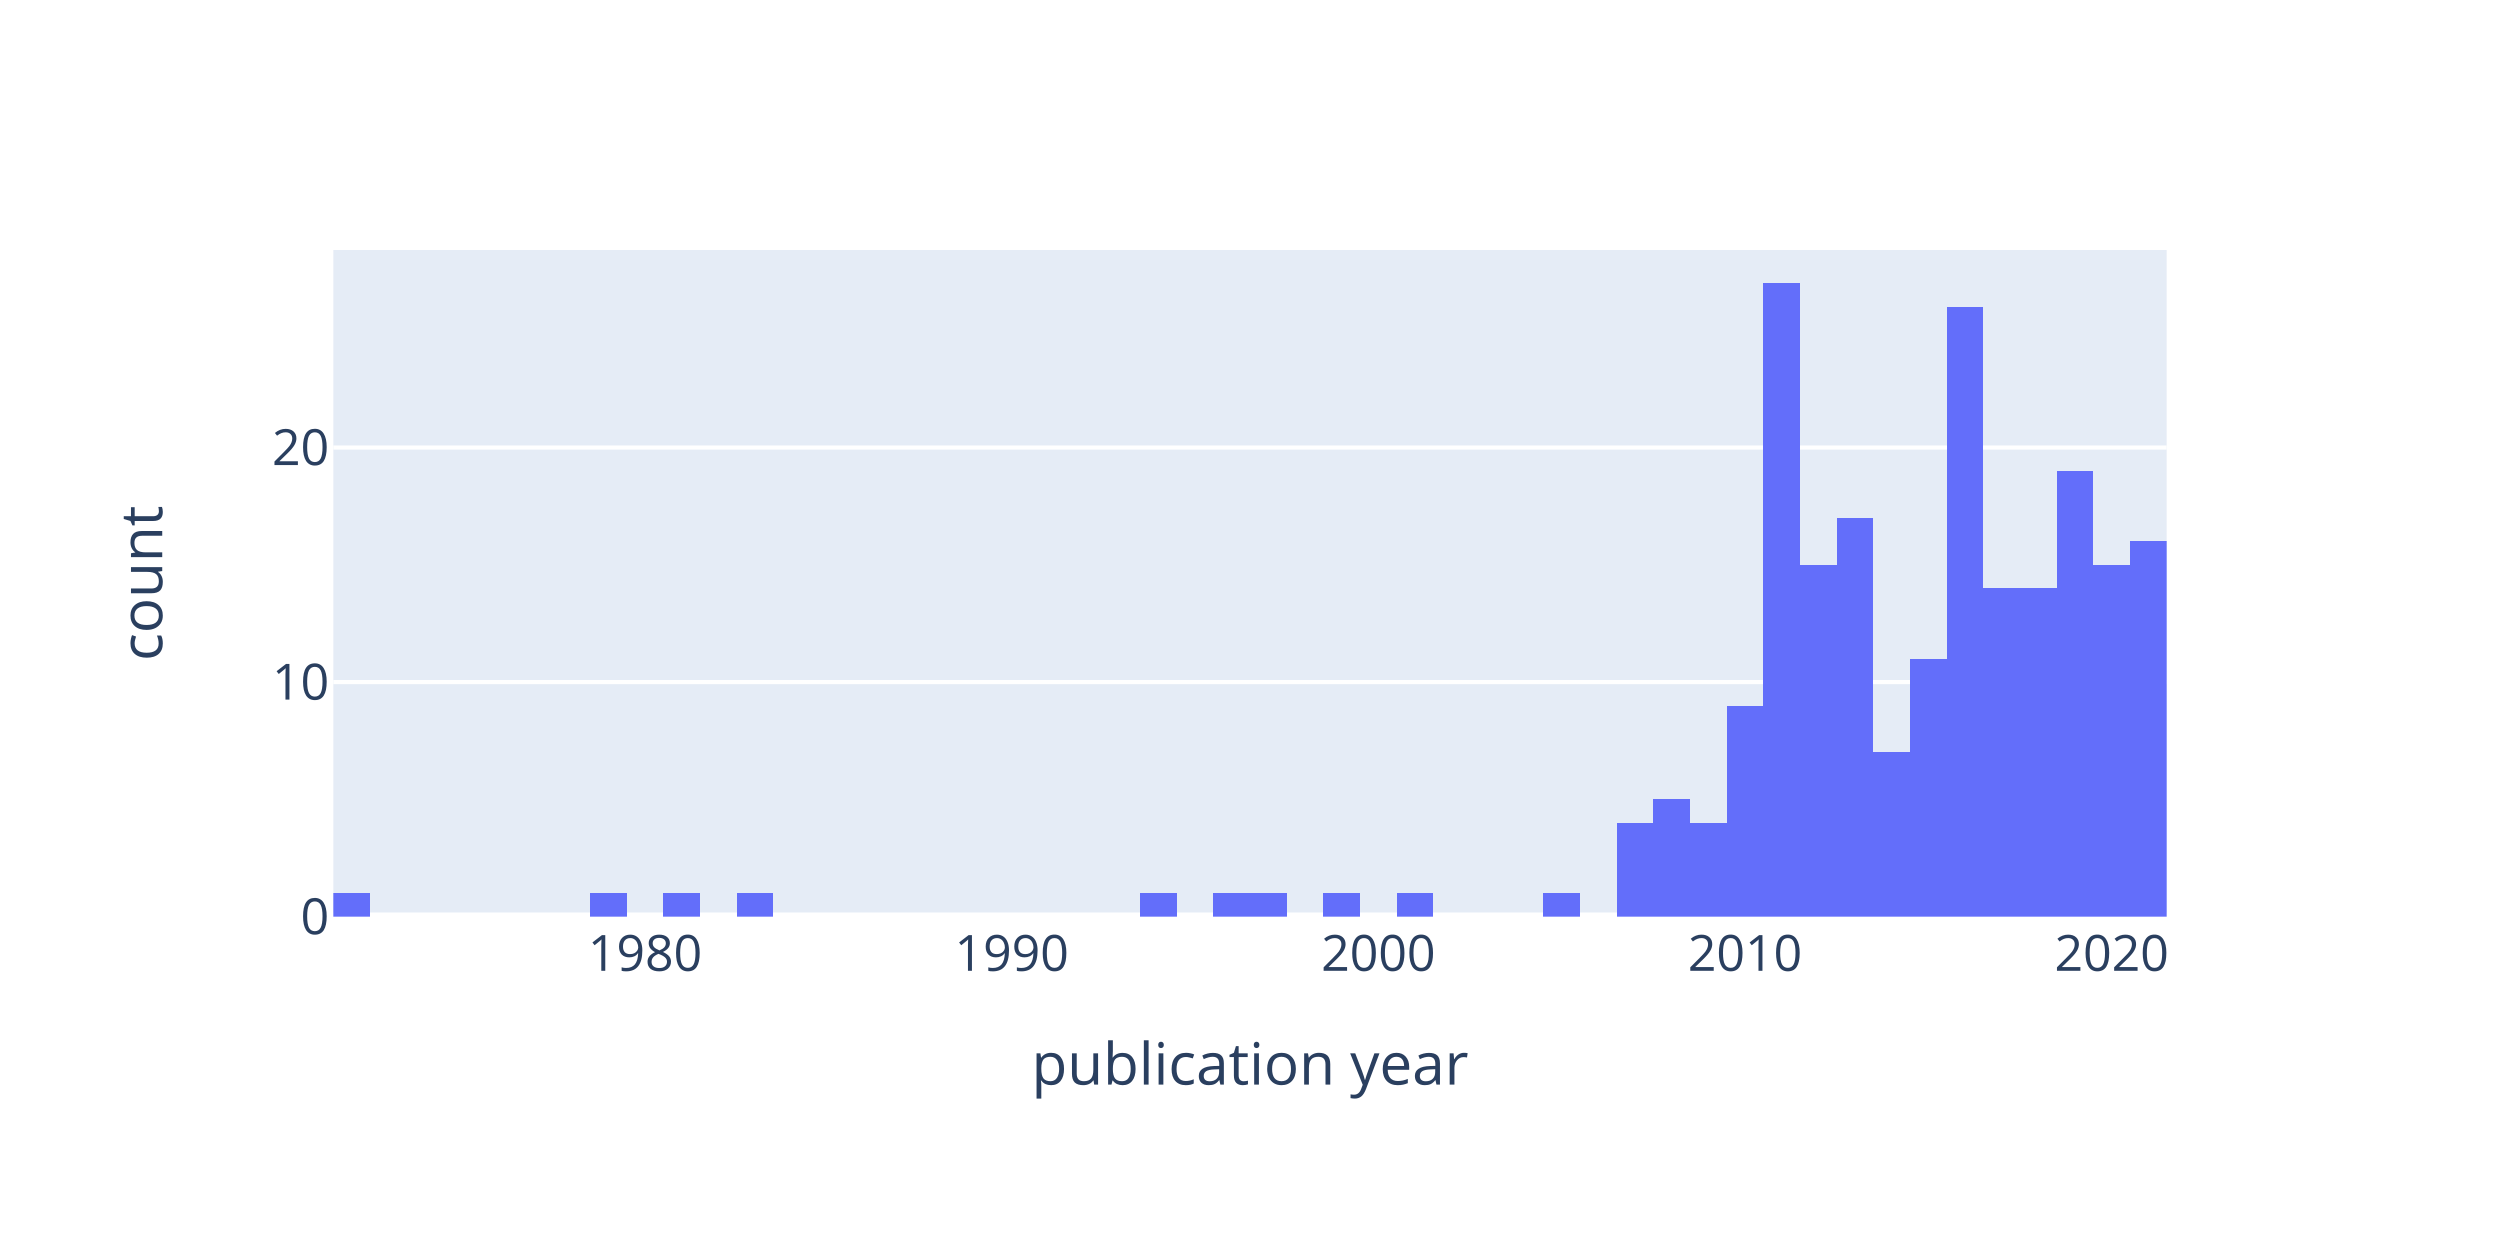
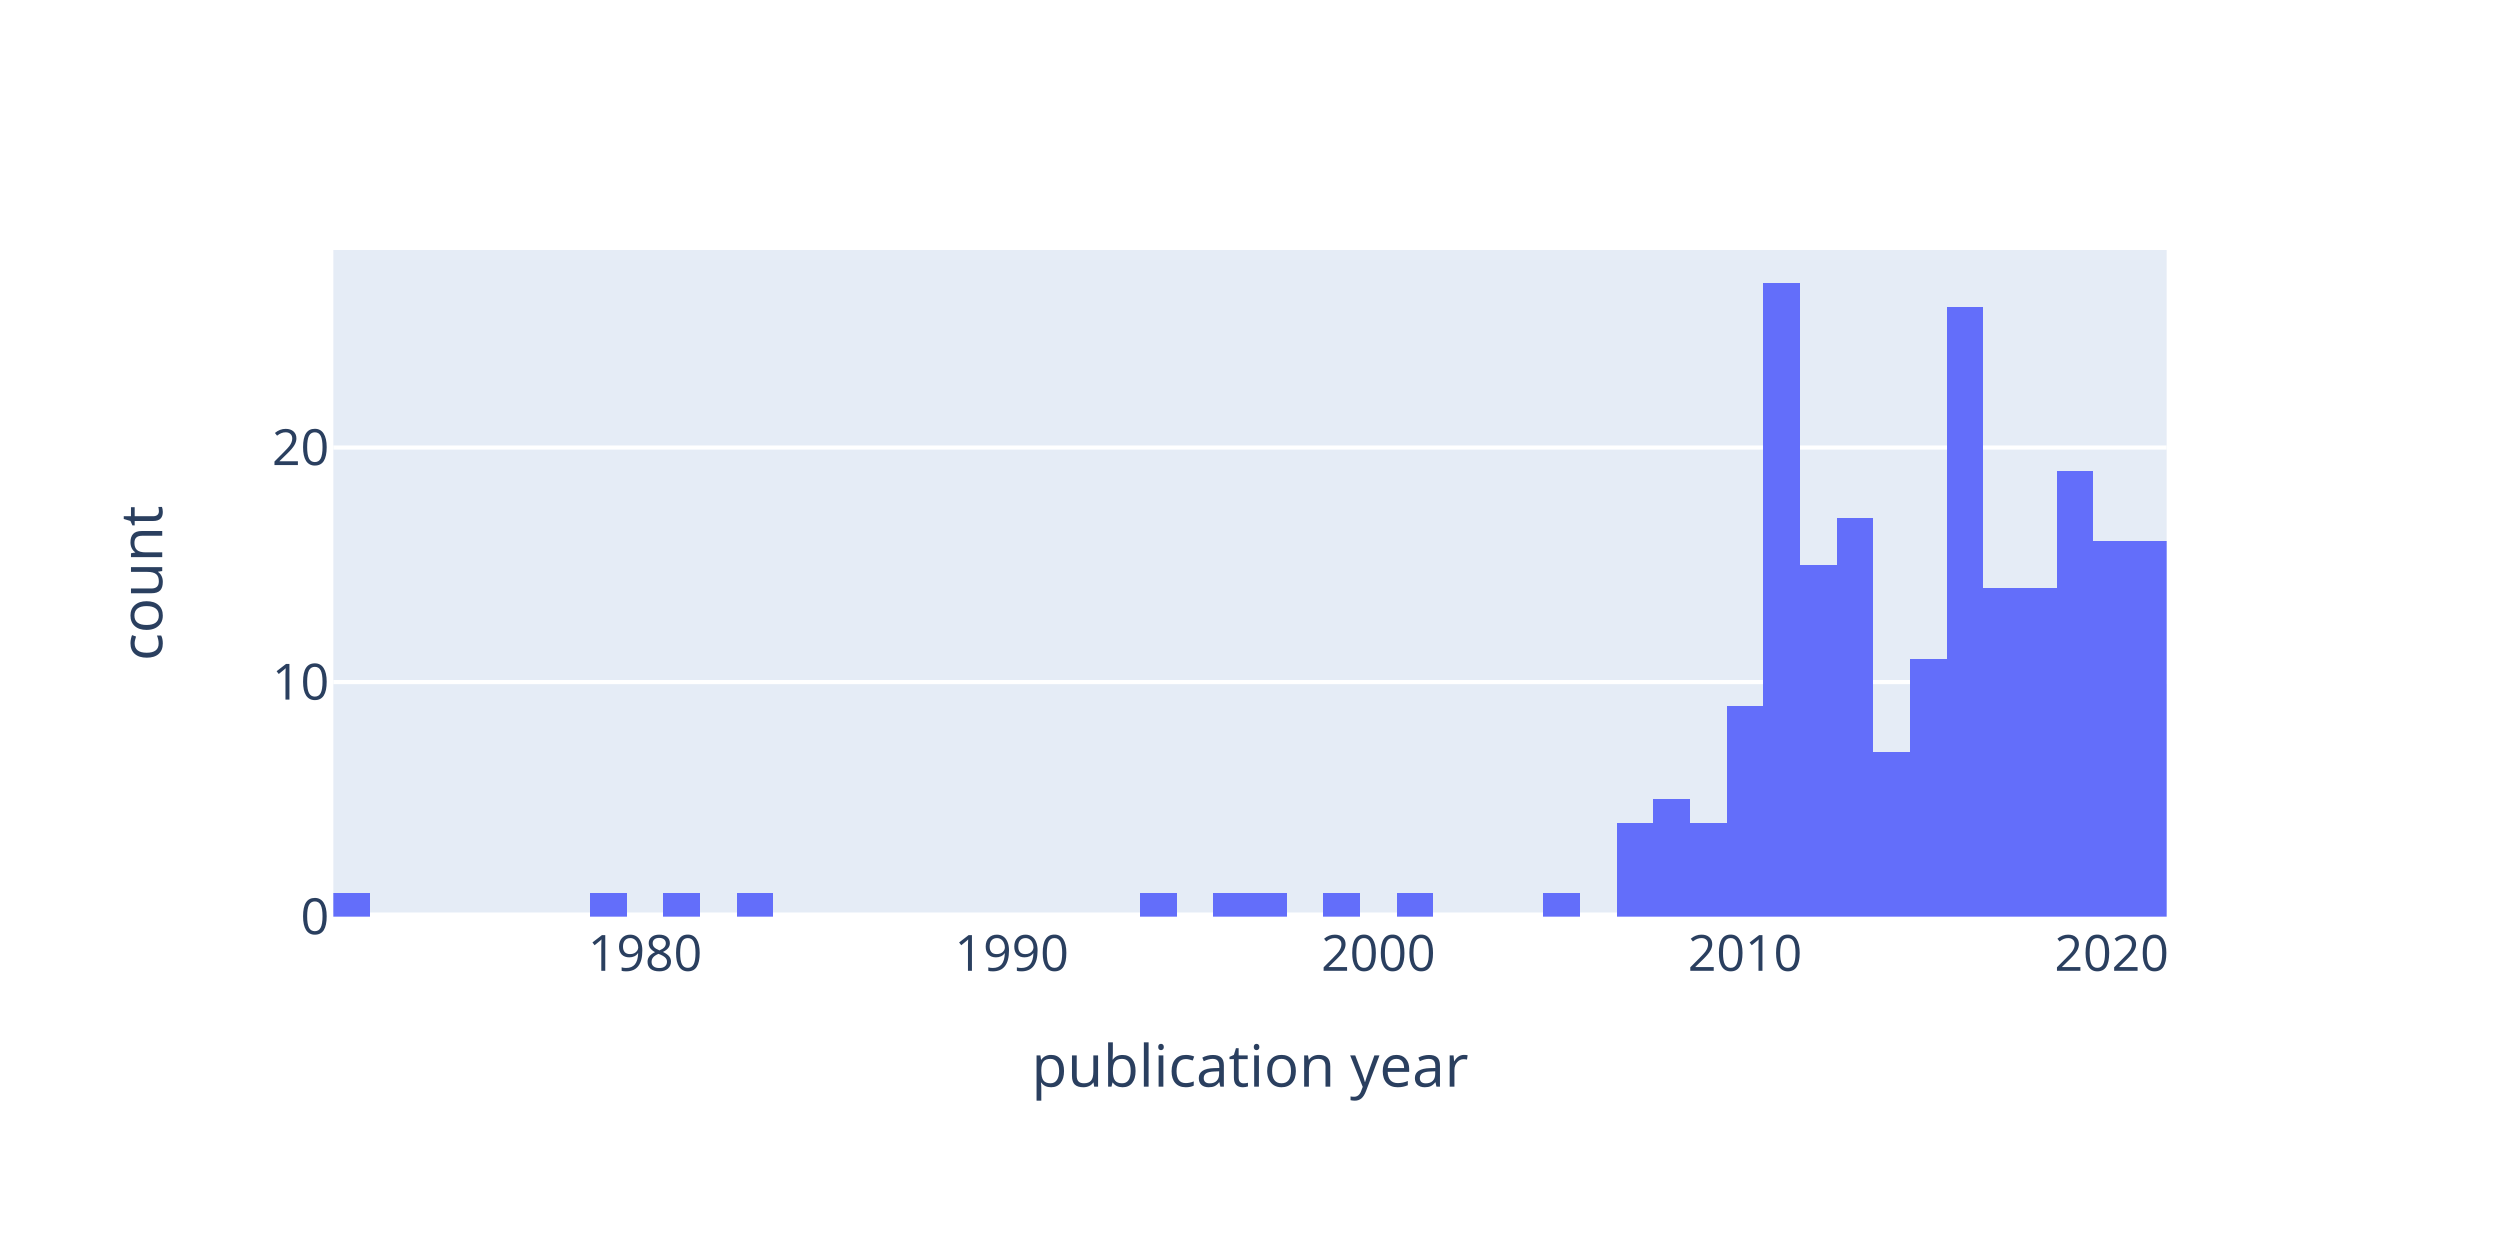
<svg xmlns="http://www.w3.org/2000/svg" class="main-svg" width="600" height="300" style="" viewBox="0 0 600 300">
  <rect x="0" y="0" width="600" height="300" style="fill: rgb(255, 255, 255); fill-opacity: 1;" />
-   <defs id="defs-6a0443">
+   <defs id="defs-eba998">
    <g class="clips">
-       <clipPath id="clip6a0443xyplot" class="plotclip">
+       <clipPath id="clipeba998xyplot" class="plotclip">
        <rect width="440" height="160" />
      </clipPath>
-       <clipPath class="axesclip" id="clip6a0443x">
+       <clipPath class="axesclip" id="clipeba998x">
        <rect x="80" y="0" width="440" height="300" />
      </clipPath>
-       <clipPath class="axesclip" id="clip6a0443y">
+       <clipPath class="axesclip" id="clipeba998y">
        <rect x="0" y="60" width="600" height="160" />
      </clipPath>
-       <clipPath class="axesclip" id="clip6a0443xy">
+       <clipPath class="axesclip" id="clipeba998xy">
        <rect x="80" y="60" width="440" height="160" />
      </clipPath>
    </g>
    <g class="gradients" />
-     <g class="patterns" />
  </defs>
  <g class="bglayer">
    <rect class="bg" x="80" y="60" width="440" height="160" style="fill: rgb(229, 236, 246); fill-opacity: 1; stroke-width: 0;" />
  </g>
  <g class="layer-below">
    <g class="imagelayer" />
    <g class="shapelayer" />
  </g>
  <g class="cartesianlayer">
    <g class="subplot xy">
      <g class="layer-subplot">
        <g class="shapelayer" />
        <g class="imagelayer" />
      </g>
      <g class="gridlayer">
        <g class="x" />
        <g class="y">
          <path class="ygrid crisp" transform="translate(0,163.7)" d="M80,0h440" style="stroke: rgb(255, 255, 255); stroke-opacity: 1; stroke-width: 1px;" />
          <path class="ygrid crisp" transform="translate(0,107.41)" d="M80,0h440" style="stroke: rgb(255, 255, 255); stroke-opacity: 1; stroke-width: 1px;" />
        </g>
      </g>
      <g class="zerolinelayer">
        <path class="yzl zl crisp" transform="translate(0,220)" d="M80,0h440" style="stroke: rgb(255, 255, 255); stroke-opacity: 1; stroke-width: 2px;" />
      </g>
      <path class="xlines-below" />
      <path class="ylines-below" />
      <g class="overlines-below" />
      <g class="xaxislayer-below" />
      <g class="yaxislayer-below" />
      <g class="overaxes-below" />
-       <g class="plot" transform="translate(80,60)" clip-path="url(#clip6a0443xyplot)">
+       <g class="plot" transform="translate(80,60)" clip-path="url('#clipeba998xyplot')">
        <g class="barlayer mlayer">
          <g class="trace bars" shape-rendering="crispEdges" style="opacity: 1;">
            <g class="points">
              <g class="point">
                <path d="M0,160V154.37H8.8V160Z" style="vector-effect: non-scaling-stroke; opacity: 1; stroke-width: 0px; fill: rgb(99, 110, 250); fill-opacity: 1;" />
              </g>
              <g class="point">
                <path d="M0,0Z" style="vector-effect: non-scaling-stroke; opacity: 1; stroke-width: 0px; fill: rgb(99, 110, 250); fill-opacity: 1;" />
              </g>
              <g class="point">
                <path d="M0,0Z" style="vector-effect: non-scaling-stroke; opacity: 1; stroke-width: 0px; fill: rgb(99, 110, 250); fill-opacity: 1;" />
              </g>
              <g class="point">
                <path d="M0,0Z" style="vector-effect: non-scaling-stroke; opacity: 1; stroke-width: 0px; fill: rgb(99, 110, 250); fill-opacity: 1;" />
              </g>
              <g class="point">
                <path d="M0,0Z" style="vector-effect: non-scaling-stroke; opacity: 1; stroke-width: 0px; fill: rgb(99, 110, 250); fill-opacity: 1;" />
              </g>
              <g class="point">
                <path d="M0,0Z" style="vector-effect: non-scaling-stroke; opacity: 1; stroke-width: 0px; fill: rgb(99, 110, 250); fill-opacity: 1;" />
              </g>
              <g class="point">
                <path d="M0,0Z" style="vector-effect: non-scaling-stroke; opacity: 1; stroke-width: 0px; fill: rgb(99, 110, 250); fill-opacity: 1;" />
              </g>
              <g class="point">
                <path d="M61.6,160V154.37H70.4V160Z" style="vector-effect: non-scaling-stroke; opacity: 1; stroke-width: 0px; fill: rgb(99, 110, 250); fill-opacity: 1;" />
              </g>
              <g class="point">
                <path d="M0,0Z" style="vector-effect: non-scaling-stroke; opacity: 1; stroke-width: 0px; fill: rgb(99, 110, 250); fill-opacity: 1;" />
              </g>
              <g class="point">
                <path d="M79.2,160V154.37H88V160Z" style="vector-effect: non-scaling-stroke; opacity: 1; stroke-width: 0px; fill: rgb(99, 110, 250); fill-opacity: 1;" />
              </g>
              <g class="point">
                <path d="M0,0Z" style="vector-effect: non-scaling-stroke; opacity: 1; stroke-width: 0px; fill: rgb(99, 110, 250); fill-opacity: 1;" />
              </g>
              <g class="point">
                <path d="M96.8,160V154.37H105.6V160Z" style="vector-effect: non-scaling-stroke; opacity: 1; stroke-width: 0px; fill: rgb(99, 110, 250); fill-opacity: 1;" />
              </g>
              <g class="point">
                <path d="M0,0Z" style="vector-effect: non-scaling-stroke; opacity: 1; stroke-width: 0px; fill: rgb(99, 110, 250); fill-opacity: 1;" />
              </g>
              <g class="point">
                <path d="M0,0Z" style="vector-effect: non-scaling-stroke; opacity: 1; stroke-width: 0px; fill: rgb(99, 110, 250); fill-opacity: 1;" />
              </g>
              <g class="point">
                <path d="M0,0Z" style="vector-effect: non-scaling-stroke; opacity: 1; stroke-width: 0px; fill: rgb(99, 110, 250); fill-opacity: 1;" />
              </g>
              <g class="point">
                <path d="M0,0Z" style="vector-effect: non-scaling-stroke; opacity: 1; stroke-width: 0px; fill: rgb(99, 110, 250); fill-opacity: 1;" />
              </g>
              <g class="point">
                <path d="M0,0Z" style="vector-effect: non-scaling-stroke; opacity: 1; stroke-width: 0px; fill: rgb(99, 110, 250); fill-opacity: 1;" />
              </g>
              <g class="point">
                <path d="M0,0Z" style="vector-effect: non-scaling-stroke; opacity: 1; stroke-width: 0px; fill: rgb(99, 110, 250); fill-opacity: 1;" />
              </g>
              <g class="point">
                <path d="M0,0Z" style="vector-effect: non-scaling-stroke; opacity: 1; stroke-width: 0px; fill: rgb(99, 110, 250); fill-opacity: 1;" />
              </g>
              <g class="point">
                <path d="M0,0Z" style="vector-effect: non-scaling-stroke; opacity: 1; stroke-width: 0px; fill: rgb(99, 110, 250); fill-opacity: 1;" />
              </g>
              <g class="point">
                <path d="M0,0Z" style="vector-effect: non-scaling-stroke; opacity: 1; stroke-width: 0px; fill: rgb(99, 110, 250); fill-opacity: 1;" />
              </g>
              <g class="point">
                <path d="M0,0Z" style="vector-effect: non-scaling-stroke; opacity: 1; stroke-width: 0px; fill: rgb(99, 110, 250); fill-opacity: 1;" />
              </g>
              <g class="point">
                <path d="M193.6,160V154.37H202.4V160Z" style="vector-effect: non-scaling-stroke; opacity: 1; stroke-width: 0px; fill: rgb(99, 110, 250); fill-opacity: 1;" />
              </g>
              <g class="point">
                <path d="M0,0Z" style="vector-effect: non-scaling-stroke; opacity: 1; stroke-width: 0px; fill: rgb(99, 110, 250); fill-opacity: 1;" />
              </g>
              <g class="point">
                <path d="M211.2,160V154.37H220V160Z" style="vector-effect: non-scaling-stroke; opacity: 1; stroke-width: 0px; fill: rgb(99, 110, 250); fill-opacity: 1;" />
              </g>
              <g class="point">
                <path d="M220,160V154.37H228.8V160Z" style="vector-effect: non-scaling-stroke; opacity: 1; stroke-width: 0px; fill: rgb(99, 110, 250); fill-opacity: 1;" />
              </g>
              <g class="point">
                <path d="M0,0Z" style="vector-effect: non-scaling-stroke; opacity: 1; stroke-width: 0px; fill: rgb(99, 110, 250); fill-opacity: 1;" />
              </g>
              <g class="point">
                <path d="M237.6,160V154.37H246.4V160Z" style="vector-effect: non-scaling-stroke; opacity: 1; stroke-width: 0px; fill: rgb(99, 110, 250); fill-opacity: 1;" />
              </g>
              <g class="point">
                <path d="M0,0Z" style="vector-effect: non-scaling-stroke; opacity: 1; stroke-width: 0px; fill: rgb(99, 110, 250); fill-opacity: 1;" />
              </g>
              <g class="point">
                <path d="M255.2,160V154.37H264V160Z" style="vector-effect: non-scaling-stroke; opacity: 1; stroke-width: 0px; fill: rgb(99, 110, 250); fill-opacity: 1;" />
              </g>
              <g class="point">
                <path d="M0,0Z" style="vector-effect: non-scaling-stroke; opacity: 1; stroke-width: 0px; fill: rgb(99, 110, 250); fill-opacity: 1;" />
              </g>
              <g class="point">
                <path d="M0,0Z" style="vector-effect: non-scaling-stroke; opacity: 1; stroke-width: 0px; fill: rgb(99, 110, 250); fill-opacity: 1;" />
              </g>
              <g class="point">
                <path d="M0,0Z" style="vector-effect: non-scaling-stroke; opacity: 1; stroke-width: 0px; fill: rgb(99, 110, 250); fill-opacity: 1;" />
              </g>
              <g class="point">
                <path d="M290.4,160V154.37H299.2V160Z" style="vector-effect: non-scaling-stroke; opacity: 1; stroke-width: 0px; fill: rgb(99, 110, 250); fill-opacity: 1;" />
              </g>
              <g class="point">
                <path d="M0,0Z" style="vector-effect: non-scaling-stroke; opacity: 1; stroke-width: 0px; fill: rgb(99, 110, 250); fill-opacity: 1;" />
              </g>
              <g class="point">
                <path d="M308,160V137.48H316.8V160Z" style="vector-effect: non-scaling-stroke; opacity: 1; stroke-width: 0px; fill: rgb(99, 110, 250); fill-opacity: 1;" />
              </g>
              <g class="point">
                <path d="M316.8,160V131.85H325.6V160Z" style="vector-effect: non-scaling-stroke; opacity: 1; stroke-width: 0px; fill: rgb(99, 110, 250); fill-opacity: 1;" />
              </g>
              <g class="point">
                <path d="M325.6,160V137.48H334.4V160Z" style="vector-effect: non-scaling-stroke; opacity: 1; stroke-width: 0px; fill: rgb(99, 110, 250); fill-opacity: 1;" />
              </g>
              <g class="point">
                <path d="M334.4,160V109.33H343.2V160Z" style="vector-effect: non-scaling-stroke; opacity: 1; stroke-width: 0px; fill: rgb(99, 110, 250); fill-opacity: 1;" />
              </g>
              <g class="point">
                <path d="M343.2,160V8H352V160Z" style="vector-effect: non-scaling-stroke; opacity: 1; stroke-width: 0px; fill: rgb(99, 110, 250); fill-opacity: 1;" />
              </g>
              <g class="point">
                <path d="M352,160V75.56H360.8V160Z" style="vector-effect: non-scaling-stroke; opacity: 1; stroke-width: 0px; fill: rgb(99, 110, 250); fill-opacity: 1;" />
              </g>
              <g class="point">
                <path d="M360.8,160V64.3H369.6V160Z" style="vector-effect: non-scaling-stroke; opacity: 1; stroke-width: 0px; fill: rgb(99, 110, 250); fill-opacity: 1;" />
              </g>
              <g class="point">
                <path d="M369.6,160V120.59H378.4V160Z" style="vector-effect: non-scaling-stroke; opacity: 1; stroke-width: 0px; fill: rgb(99, 110, 250); fill-opacity: 1;" />
              </g>
              <g class="point">
                <path d="M378.4,160V98.07H387.2V160Z" style="vector-effect: non-scaling-stroke; opacity: 1; stroke-width: 0px; fill: rgb(99, 110, 250); fill-opacity: 1;" />
              </g>
              <g class="point">
                <path d="M387.2,160V13.63H396V160Z" style="vector-effect: non-scaling-stroke; opacity: 1; stroke-width: 0px; fill: rgb(99, 110, 250); fill-opacity: 1;" />
              </g>
              <g class="point">
                <path d="M396,160V81.19H404.8V160Z" style="vector-effect: non-scaling-stroke; opacity: 1; stroke-width: 0px; fill: rgb(99, 110, 250); fill-opacity: 1;" />
              </g>
              <g class="point">
                <path d="M404.8,160V81.19H413.6V160Z" style="vector-effect: non-scaling-stroke; opacity: 1; stroke-width: 0px; fill: rgb(99, 110, 250); fill-opacity: 1;" />
              </g>
              <g class="point">
                <path d="M413.6,160V53.04H422.4V160Z" style="vector-effect: non-scaling-stroke; opacity: 1; stroke-width: 0px; fill: rgb(99, 110, 250); fill-opacity: 1;" />
              </g>
              <g class="point">
-                 <path d="M422.4,160V75.56H431.2V160Z" style="vector-effect: non-scaling-stroke; opacity: 1; stroke-width: 0px; fill: rgb(99, 110, 250); fill-opacity: 1;" />
+                 <path d="M422.4,160V69.93H431.2V160Z" style="vector-effect: non-scaling-stroke; opacity: 1; stroke-width: 0px; fill: rgb(99, 110, 250); fill-opacity: 1;" />
              </g>
              <g class="point">
                <path d="M431.2,160V69.93H440V160Z" style="vector-effect: non-scaling-stroke; opacity: 1; stroke-width: 0px; fill: rgb(99, 110, 250); fill-opacity: 1;" />
              </g>
            </g>
          </g>
        </g>
      </g>
      <g class="overplot" />
      <path class="xlines-above crisp" d="M0,0" style="fill: none;" />
      <path class="ylines-above crisp" d="M0,0" style="fill: none;" />
      <g class="overlines-above" />
      <g class="xaxislayer-above">
        <g class="xtick">
-           <text text-anchor="middle" x="0" y="233" transform="translate(154.8,0)" style="font-family: 'Open Sans', verdana, arial, sans-serif; font-size: 12px; fill: rgb(42, 63, 95); fill-opacity: 1; white-space: pre; opacity: 1;">1980</text>
-         </g>
-         <g class="xtick">
-           <text text-anchor="middle" x="0" y="233" style="font-family: 'Open Sans', verdana, arial, sans-serif; font-size: 12px; fill: rgb(42, 63, 95); fill-opacity: 1; white-space: pre; opacity: 1;" transform="translate(242.8,0)">1990</text>
-         </g>
-         <g class="xtick">
-           <text text-anchor="middle" x="0" y="233" style="font-family: 'Open Sans', verdana, arial, sans-serif; font-size: 12px; fill: rgb(42, 63, 95); fill-opacity: 1; white-space: pre; opacity: 1;" transform="translate(330.8,0)">2000</text>
-         </g>
-         <g class="xtick">
-           <text text-anchor="middle" x="0" y="233" style="font-family: 'Open Sans', verdana, arial, sans-serif; font-size: 12px; fill: rgb(42, 63, 95); fill-opacity: 1; white-space: pre; opacity: 1;" transform="translate(418.8,0)">2010</text>
-         </g>
-         <g class="xtick">
-           <text text-anchor="middle" x="0" y="233" style="font-family: 'Open Sans', verdana, arial, sans-serif; font-size: 12px; fill: rgb(42, 63, 95); fill-opacity: 1; white-space: pre; opacity: 1;" transform="translate(506.8,0)">2020</text>
+           <text text-anchor="middle" x="0" y="233" transform="translate(154.8,0)" style="font-family: 'Open Sans', verdana, arial, sans-serif; font-size: 12px; fill: rgb(42, 63, 95); fill-opacity: 1; white-space: pre;">1980</text>
+         </g>
+         <g class="xtick">
+           <text text-anchor="middle" x="0" y="233" transform="translate(242.8,0)" style="font-family: 'Open Sans', verdana, arial, sans-serif; font-size: 12px; fill: rgb(42, 63, 95); fill-opacity: 1; white-space: pre;">1990</text>
+         </g>
+         <g class="xtick">
+           <text text-anchor="middle" x="0" y="233" transform="translate(330.8,0)" style="font-family: 'Open Sans', verdana, arial, sans-serif; font-size: 12px; fill: rgb(42, 63, 95); fill-opacity: 1; white-space: pre;">2000</text>
+         </g>
+         <g class="xtick">
+           <text text-anchor="middle" x="0" y="233" transform="translate(418.8,0)" style="font-family: 'Open Sans', verdana, arial, sans-serif; font-size: 12px; fill: rgb(42, 63, 95); fill-opacity: 1; white-space: pre;">2010</text>
+         </g>
+         <g class="xtick">
+           <text text-anchor="middle" x="0" y="233" transform="translate(506.8,0)" style="font-family: 'Open Sans', verdana, arial, sans-serif; font-size: 12px; fill: rgb(42, 63, 95); fill-opacity: 1; white-space: pre;">2020</text>
        </g>
      </g>
      <g class="yaxislayer-above">
        <g class="ytick">
-           <text text-anchor="end" x="79" y="4.2" transform="translate(0,220)" style="font-family: 'Open Sans', verdana, arial, sans-serif; font-size: 12px; fill: rgb(42, 63, 95); fill-opacity: 1; white-space: pre; opacity: 1;">0</text>
+           <text text-anchor="end" x="79" y="4.2" transform="translate(0,220)" style="font-family: 'Open Sans', verdana, arial, sans-serif; font-size: 12px; fill: rgb(42, 63, 95); fill-opacity: 1; white-space: pre;">0</text>
        </g>
        <g class="ytick">
-           <text text-anchor="end" x="79" y="4.2" style="font-family: 'Open Sans', verdana, arial, sans-serif; font-size: 12px; fill: rgb(42, 63, 95); fill-opacity: 1; white-space: pre; opacity: 1;" transform="translate(0,163.7)">10</text>
+           <text text-anchor="end" x="79" y="4.2" transform="translate(0,163.7)" style="font-family: 'Open Sans', verdana, arial, sans-serif; font-size: 12px; fill: rgb(42, 63, 95); fill-opacity: 1; white-space: pre;">10</text>
        </g>
        <g class="ytick">
-           <text text-anchor="end" x="79" y="4.2" style="font-family: 'Open Sans', verdana, arial, sans-serif; font-size: 12px; fill: rgb(42, 63, 95); fill-opacity: 1; white-space: pre; opacity: 1;" transform="translate(0,107.41)">20</text>
+           <text text-anchor="end" x="79" y="4.2" transform="translate(0,107.41)" style="font-family: 'Open Sans', verdana, arial, sans-serif; font-size: 12px; fill: rgb(42, 63, 95); fill-opacity: 1; white-space: pre;">20</text>
        </g>
      </g>
      <g class="overaxes-above" />
    </g>
  </g>
  <g class="polarlayer" />
  <g class="ternarylayer" />
  <g class="geolayer" />
  <g class="funnelarealayer" />
  <g class="pielayer" />
-   <g class="iciclelayer" />
  <g class="treemaplayer" />
  <g class="sunburstlayer" />
  <g class="glimages" />
-   <defs id="topdefs-6a0443">
+   <defs id="topdefs-eba998">
    <g class="clips" />
  </defs>
  <g class="layer-above">
    <g class="imagelayer" />
    <g class="shapelayer" />
  </g>
  <g class="infolayer">
    <g class="g-gtitle" />
    <g class="g-xtitle">
-       <text class="xtitle" x="300" y="260.3" text-anchor="middle" style="font-family: 'Open Sans', verdana, arial, sans-serif; font-size: 14px; fill: rgb(42, 63, 95); opacity: 1; font-weight: normal; white-space: pre;">publication year</text>
+       <text class="xtitle" x="300" y="260.8" text-anchor="middle" style="font-family: 'Open Sans', verdana, arial, sans-serif; font-size: 14px; fill: rgb(42, 63, 95); opacity: 1; font-weight: normal; white-space: pre;">publication year</text>
    </g>
    <g class="g-ytitle">
      <text class="ytitle" transform="rotate(-90,38.93438,140)" x="38.934" y="140" text-anchor="middle" style="font-family: 'Open Sans', verdana, arial, sans-serif; font-size: 14px; fill: rgb(42, 63, 95); opacity: 1; font-weight: normal; white-space: pre;">count</text>
    </g>
  </g>
</svg>
